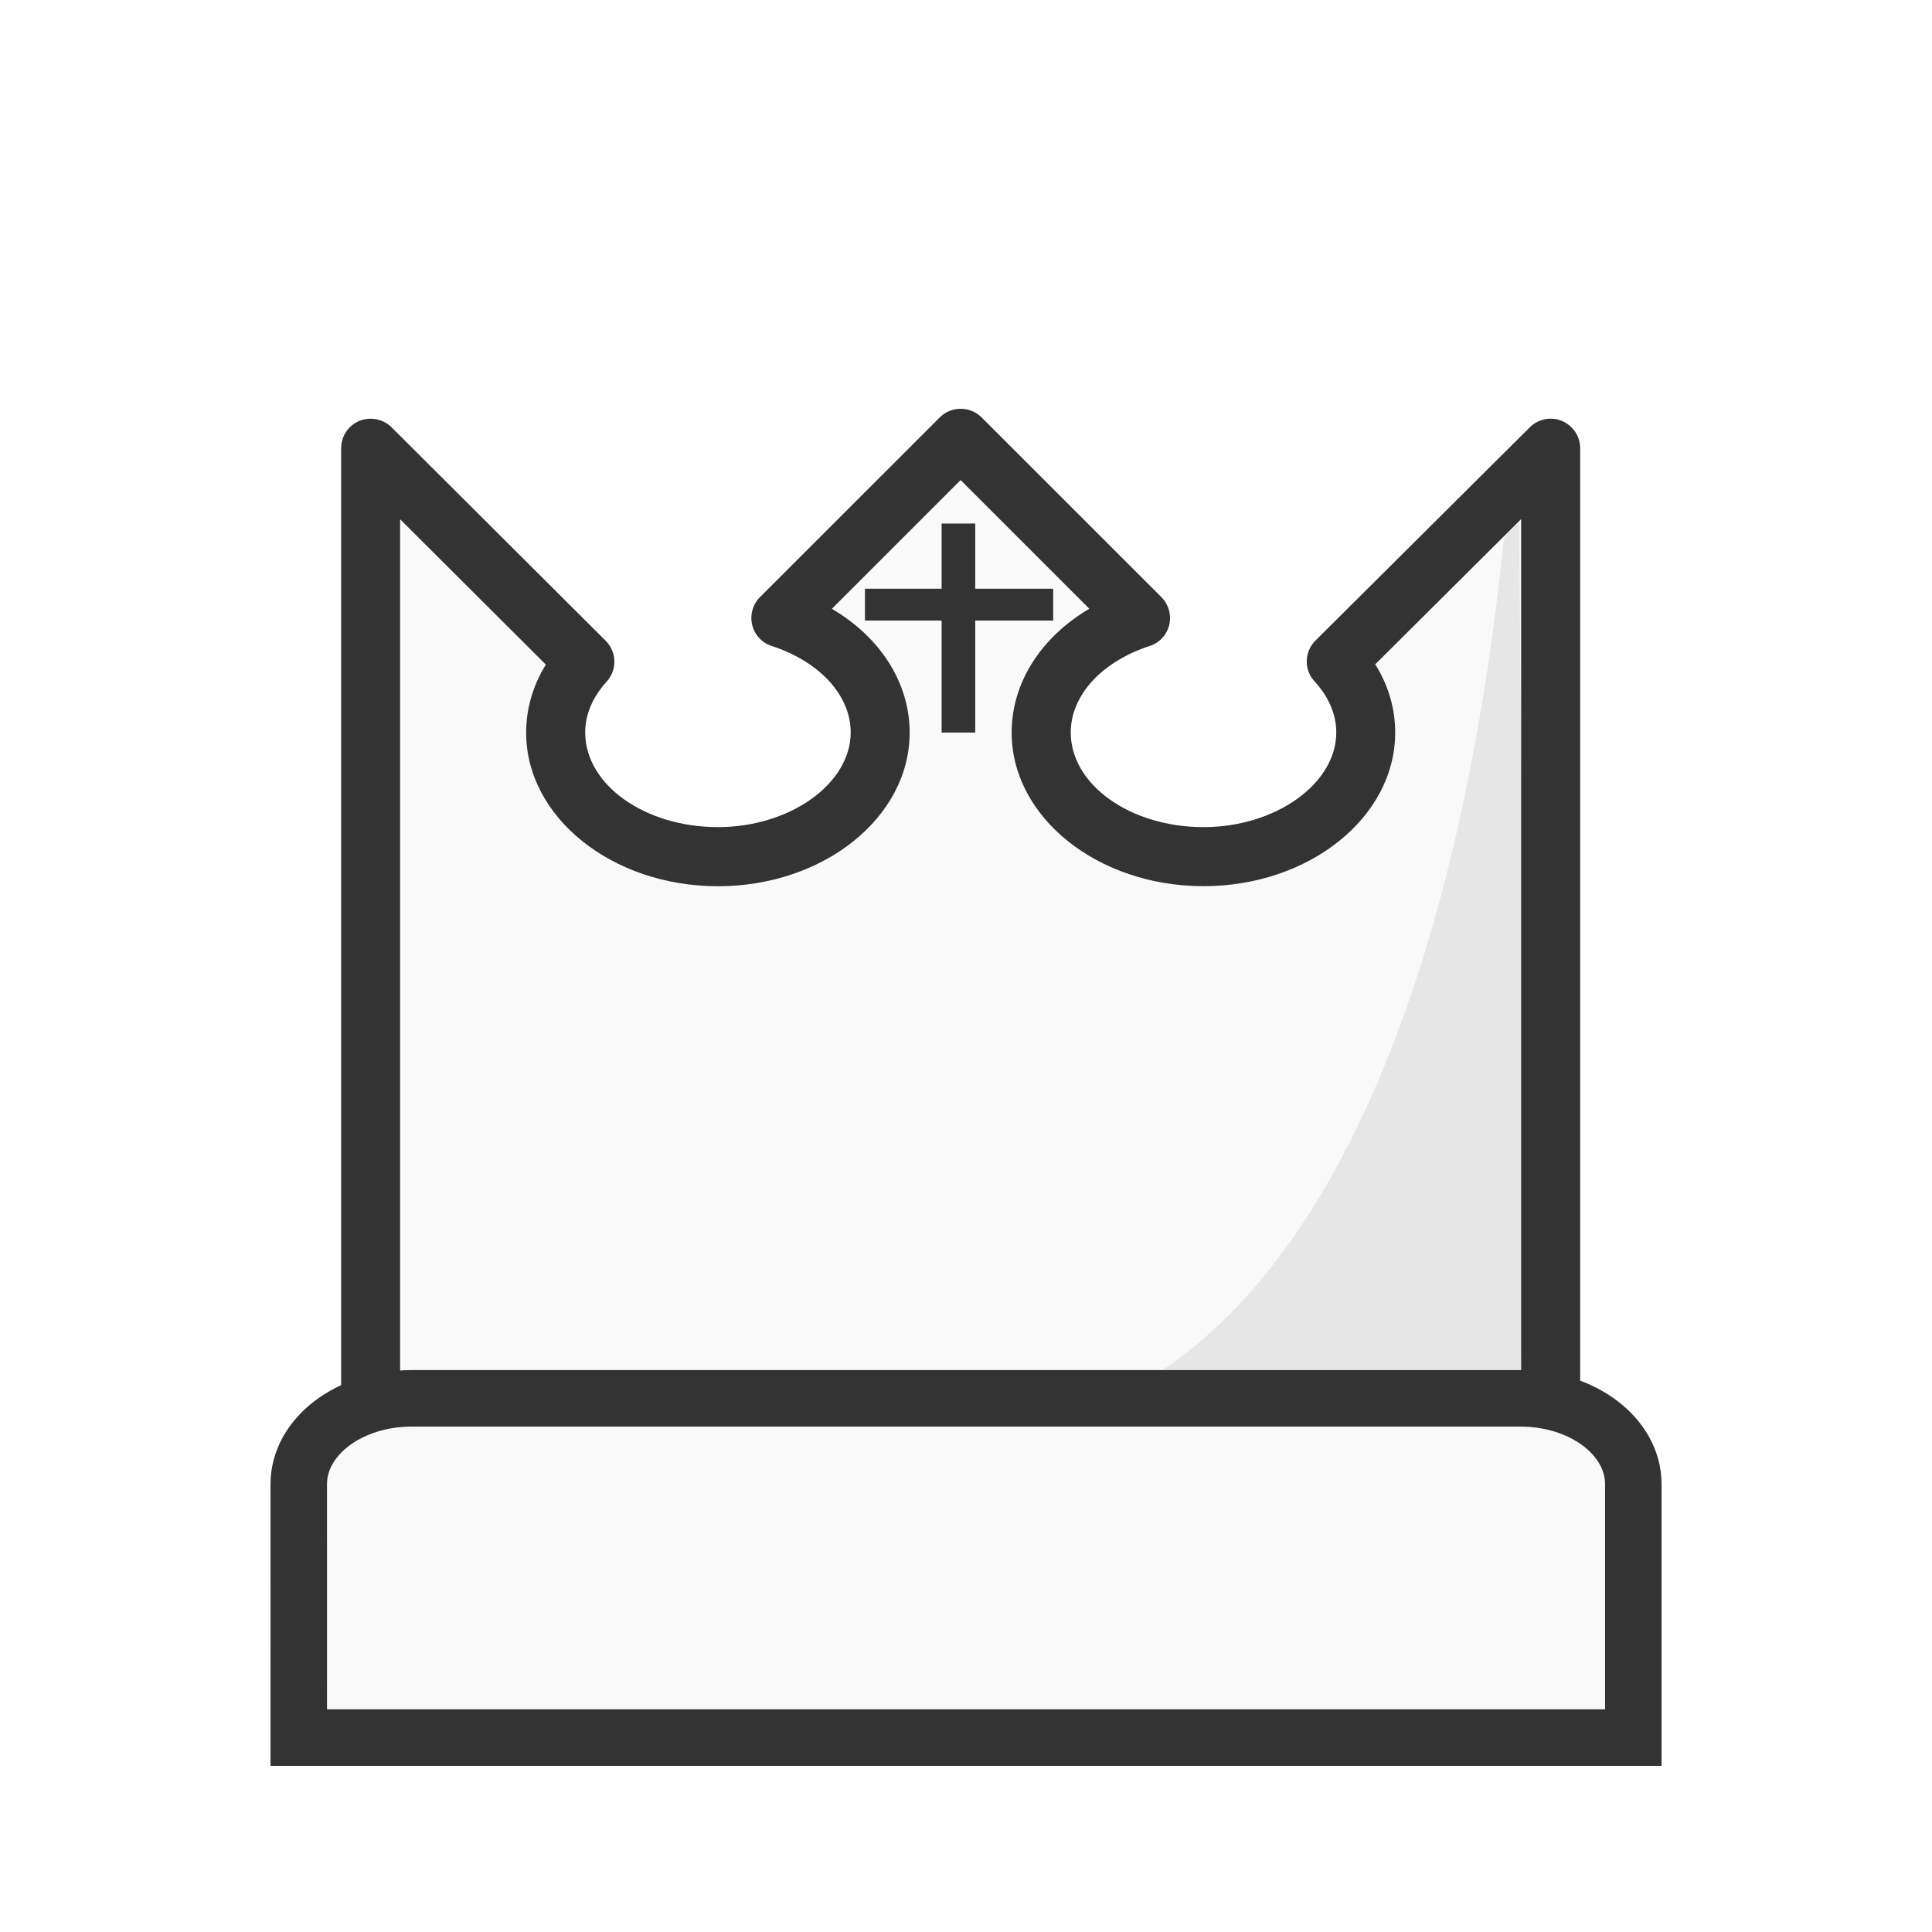
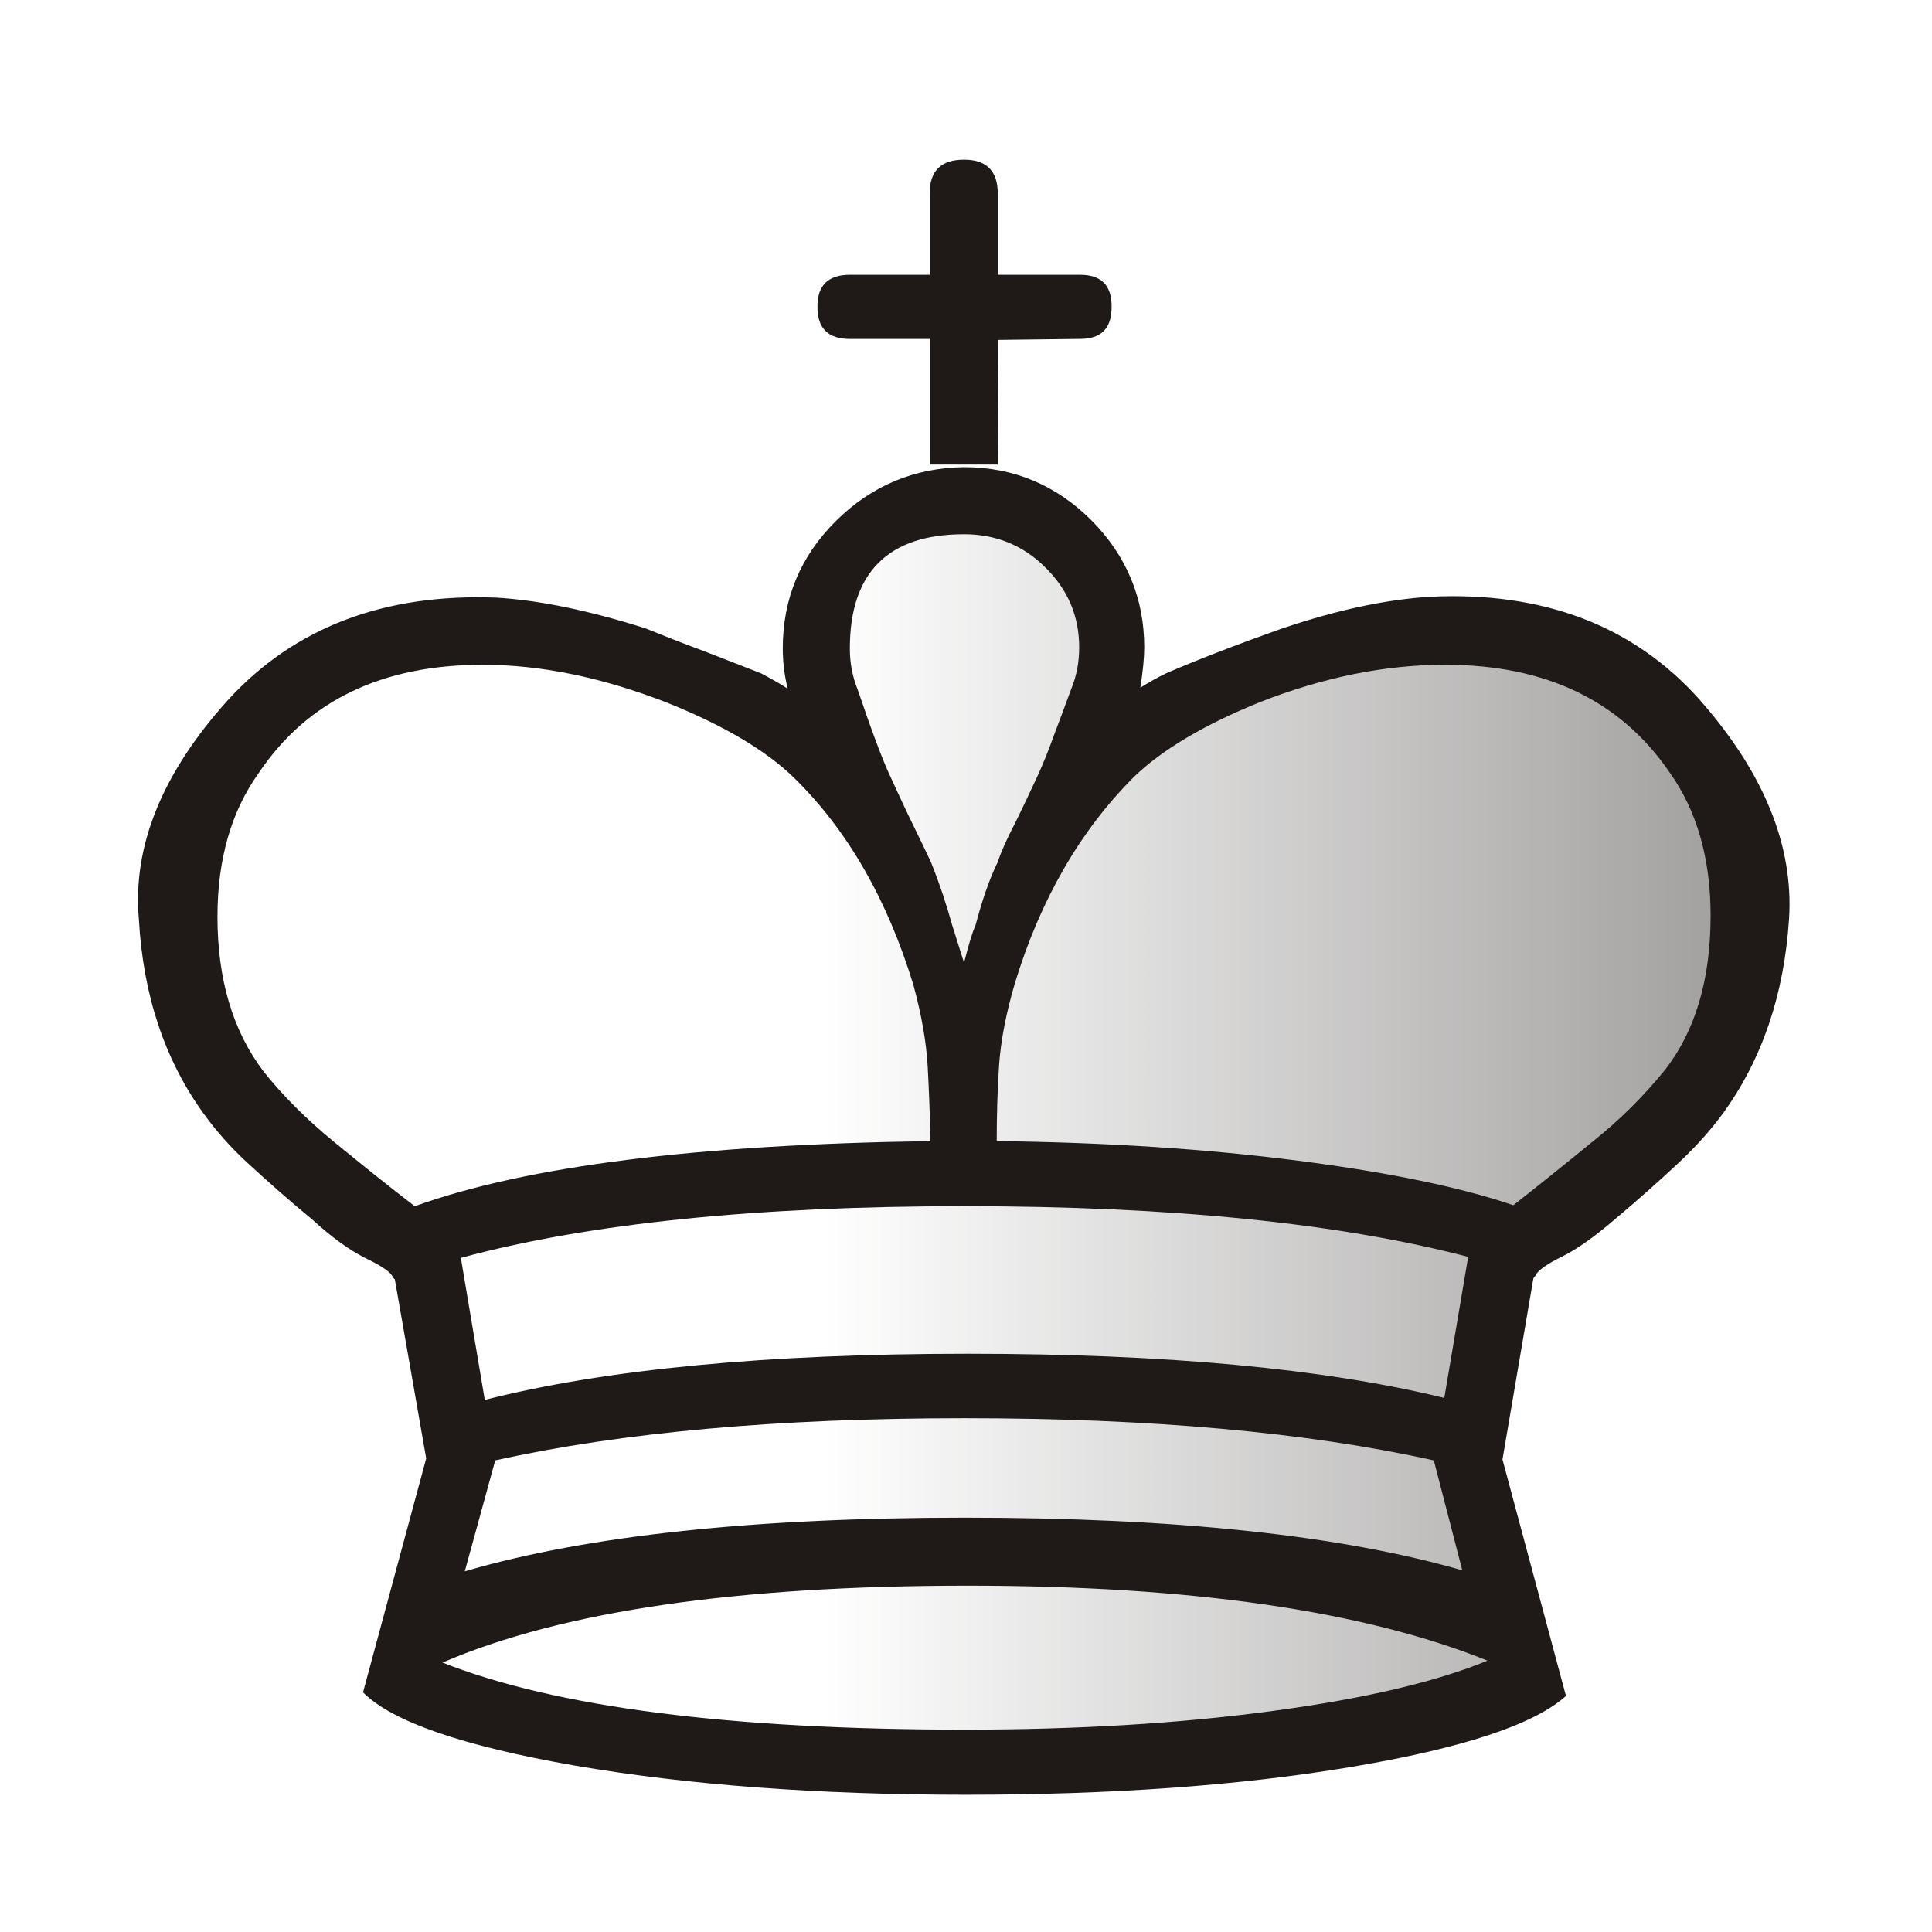
- <svg xmlns="http://www.w3.org/2000/svg" clip-rule="evenodd" fill-rule="evenodd" image-rendering="optimizeQuality" shape-rendering="geometricPrecision" text-rendering="geometricPrecision" viewBox="0 0 50 50">
-   <g transform="translate(-242.3922 -394.375)">
-     <path d="m1427.252 805.131c-3.635 3.261-7.006 6.836-10.467 10.29-.465.645-1.384 1.081-1.515 1.904.908.946 2.201 1.535 3.071 2.574 2.916 2.629 4.409 6.691 3.853 10.58-.76 4.678-4.492 8.355-8.646 10.275-2.751 1.34-5.824 1.809-8.863 1.671-2.636.154-5.263-.328-7.68-1.39-6.77-2.322-11.743-10.301-8.376-17.164.401-.752 1.128-1.767.048-2.325-4.239-4.177-8.357-8.489-12.707-12.546-1.197-.147-.58 1.498-.752 2.191-.154 25.631-.07 51.263-.092 76.894.454.974 1.91.263 2.778.48h101.47c.974-.454.263-1.91.48-2.778-.038-25.453.096-50.907-.129-76.359-.325-1.039-1.248-.033-1.638.405-4.16 4.043-8.231 8.177-12.341 12.271-.353.817.707 1.462.808 2.286 1.472 3.772.936 8.278-1.66 11.436-3.553 4.669-9.547 6.863-15.233 6.695-5.769-.077-11.846-2.487-15.131-7.47-2.197-3.291-2.512-7.815-.734-11.333 1.208-2.576 3.311-4.627 5.699-6.126.597-.948-1.023-1.51-1.441-2.23-3.438-3.39-6.828-6.831-10.322-10.164-.161-.012-.321-.163-.483-.071z" fill="#f9f9f9" transform="matrix(.2787941 0 0 .2787941 -130.7162 182.2921)" />
-     <path d="m-246.308 296.653c-.846 8.253-3.204 14.214-6.878 16.621 4.954.12 6.461-.073 7.222 0.0.183-6.277-.022-10.535-.035-16.93-.091.04-.293.28-.308.309z" fill="#e6e6e6" fill-rule="evenodd" transform="matrix(1.298527 0 0 1.298527 601.1516 23.10151)" />
-     <path d="m-168.924 208.018v.689 2.812h-4.119v1.709h4.119v6.018h1.805v-6.018h4.186v-1.709h-4.186v-3.502z" style="clip-rule:nonzero;fill:#333;fill-rule:nonzero;image-rendering:auto;shape-rendering:auto;text-rendering:auto" transform="matrix(.4818453 0 0 .4818453 348.1567 307.6916)" />
-     <path d="m1430.496 792.338c-.792 0-1.585.299-2.188.898l-18.871 18.863c-.762.762-1.073 1.871-.818 2.924.247 1.041 1.027 1.878 2.055 2.211 5.027 1.635 8.279 5.181 8.279 9.068 0 5.388-6.378 9.936-13.93 9.936-7.684 0-13.93-4.453-13.93-9.936 0-2.375 1.224-4.206 2.258-5.34 1.116-1.224 1.062-3.11-.107-4.279l-22.479-22.412c-.886-.865-2.211-1.125-3.375-.656-1.152.472-1.904 1.611-1.904 2.854v97.004 5.67h130.014v-.832-101.842c0-1.242-.753-2.364-1.908-2.854-1.144-.478-2.469-.224-3.363.656l-22.504 22.389c-1.18 1.17-1.222 3.065-.104 4.277 1.047 1.134 2.287 2.986 2.287 5.367 0 5.388-6.378 9.934-13.93 9.934-7.684 0-13.934-4.452-13.934-9.934 0-3.887 3.248-7.435 8.273-9.07 1.028-.321 1.808-1.169 2.062-2.209.247-1.053-.062-2.16-.824-2.922l-18.873-18.867c-.603-.599-1.395-.898-2.188-.898zm-.01 7.482 13.508 13.504c-5.067 2.99-8.15 7.751-8.15 12.99 0 8.891 9.028 16.121 20.123 16.121 11.094-0 20.123-7.218 20.123-16.121 0-2.515-.715-4.956-2.094-7.16l15.312-15.236v89.555h-117.637v-89.543l15.293 15.254c-1.357 2.198-2.067 4.633-2.067 7.137 0 8.891 9.026 16.121 20.121 16.121 11.095 0 20.123-7.218 20.123-16.121 0-5.24-3.091-10.018-8.164-12.99z" fill="#333" stroke-width=".993" transform="matrix(.2466289 0 0 .2466289 -85.54685 209.5404)" />
-     <path d="m253.048 430.564c-1.62 0-2.924.991-2.924 2.222.002 2.209-0 4.538 0 6.558h34.538c-0-2.151-.001-4.508 0-6.558 0-1.231-1.304-2.222-2.924-2.222z" fill="#f9f9f9" stroke="#333" stroke-linecap="square" stroke-width="1.462" />
-   </g>
+ <svg xmlns="http://www.w3.org/2000/svg" style="color-scheme:light only" width="50mm" height="50mm" fill-rule="evenodd" clip-rule="evenodd" image-rendering="optimizeQuality" shape-rendering="geometricPrecision" text-rendering="geometricPrecision" viewBox="0 0 50 50">
+   <linearGradient id="a" x1="21.376" x2="77.641" y1="37.346" y2="37.346" gradientUnits="userSpaceOnUse">
+     <stop offset="0" stop-color="#fff" />
+     <stop offset="1" stop-color="#fff" stop-opacity="0" />
+   </linearGradient>
+   <path fill="#1f1a17" d="M25.821 12.022h-1.76v-3.25h-2.067c-.558 0-.838-.272-.838-.822v-.025c0-.542.28-.813.838-.813h2.066V5.004c0-.585.297-.872.89-.872.575 0 .871.287.871.872v2.108h2.134c.542 0 .813.27.813.813v.025c0 .55-.271.821-.813.821l-2.117.026zM11.03 37.744l-.813-4.64c-.017 0-.042-.033-.076-.101-.085-.119-.322-.271-.711-.457-.381-.195-.838-.517-1.346-.982a41.99 41.99 0 0 1-1.702-1.49 8.509 8.509 0 0 1-1.1-1.237C4.273 27.45 3.705 25.772 3.595 23.8c-.17-1.897.601-3.794 2.303-5.682 1.719-1.88 4.047-2.768 6.968-2.65 1.092.068 2.38.33 3.844.796.483.195.974.39 1.482.576l1.498.584c.263.136.5.271.695.398a4.38 4.38 0 0 1-.127-1.041c0-1.287.457-2.388 1.38-3.302.914-.906 2.023-1.372 3.31-1.389 1.287 0 2.388.466 3.302 1.38.906.915 1.363 2.015 1.363 3.285 0 .263-.034.61-.101 1.042.228-.144.457-.271.669-.373.762-.33 1.76-.72 3.005-1.16 1.423-.482 2.701-.753 3.844-.821 2.921-.136 5.241.753 6.943 2.65 1.668 1.888 2.447 3.785 2.328 5.681-.127 1.973-.703 3.65-1.71 5.038-.33.449-.703.863-1.118 1.253a40.5 40.5 0 0 1-1.66 1.473c-.541.466-1.007.796-1.388.982-.38.186-.6.347-.669.457a.294.294 0 0 1-.05.077c-.017.017-.026.034-.026.05l-.796 4.666 1.643 6.121c-.83.745-2.684 1.355-5.554 1.837-2.879.483-6.206.72-9.974.72-3.835 0-7.214-.254-10.118-.754-2.912-.508-4.741-1.143-5.486-1.896z" />
+   <path fill="url(#a)" d="M25.796 29.532c2.845.033 5.444.203 7.806.508 2.37.304 4.225.694 5.563 1.151a126.32 126.32 0 0 0 2.057-1.651 12.018 12.018 0 0 0 1.863-1.846c.787-1.007 1.185-2.337 1.185-3.996 0-1.482-.356-2.726-1.067-3.717-1.27-1.854-3.209-2.777-5.8-2.777-1.557 0-3.149.322-4.792.965-1.439.584-2.531 1.228-3.268 1.94-1.388 1.388-2.421 3.174-3.082 5.35-.228.779-.364 1.49-.406 2.125s-.06 1.287-.06 1.947zm-13.25 6.697c3.14-.796 7.306-1.194 12.505-1.194 5.088 0 9.203.38 12.327 1.143l.618-3.65c-3.327-.871-7.67-1.312-13.047-1.312-5.41 0-9.745.45-13.022 1.338zm25.298 4.41-.737-2.844c-3.276-.728-7.332-1.092-12.158-1.092-4.809 0-8.856.364-12.133 1.092l-.787 2.87c3.158-.923 7.468-1.388 12.946-1.388 5.444 0 9.728.457 12.869 1.363zm.652 2.338c-3.192-1.287-7.68-1.94-13.445-1.94-5.986 0-10.516.661-13.598 1.99 2.913 1.152 7.417 1.736 13.522 1.736 2.912 0 5.562-.16 7.958-.483 2.405-.321 4.25-.762 5.563-1.303M24.077 29.532c-.008-.644-.034-1.287-.068-1.922s-.16-1.347-.372-2.126c-.677-2.21-1.702-3.996-3.082-5.35-.711-.695-1.795-1.347-3.268-1.94-1.685-.66-3.285-.99-4.792-.99-2.608 0-4.547.931-5.8 2.803-.711.99-1.067 2.235-1.067 3.716 0 1.626.398 2.955 1.186 3.997.482.61 1.092 1.227 1.837 1.837s1.44 1.168 2.083 1.66c2.895-1.042 7.34-1.6 13.343-1.685m.872-4.615c.119-.465.212-.787.296-.965.17-.643.356-1.194.576-1.643.093-.279.237-.6.432-.973.186-.373.39-.805.61-1.279.127-.28.27-.626.415-1.033.152-.406.304-.804.448-1.202.136-.33.203-.686.203-1.067 0-.813-.296-1.498-.872-2.066-.575-.575-1.278-.863-2.108-.863-1.964 0-2.955.99-2.955 2.955 0 .38.068.736.203 1.067.365 1.075.644 1.82.839 2.235.22.474.415.906.6 1.278.179.373.34.694.466.974.22.55.398 1.092.55 1.642.035.094.128.415.297.94" />
</svg>
